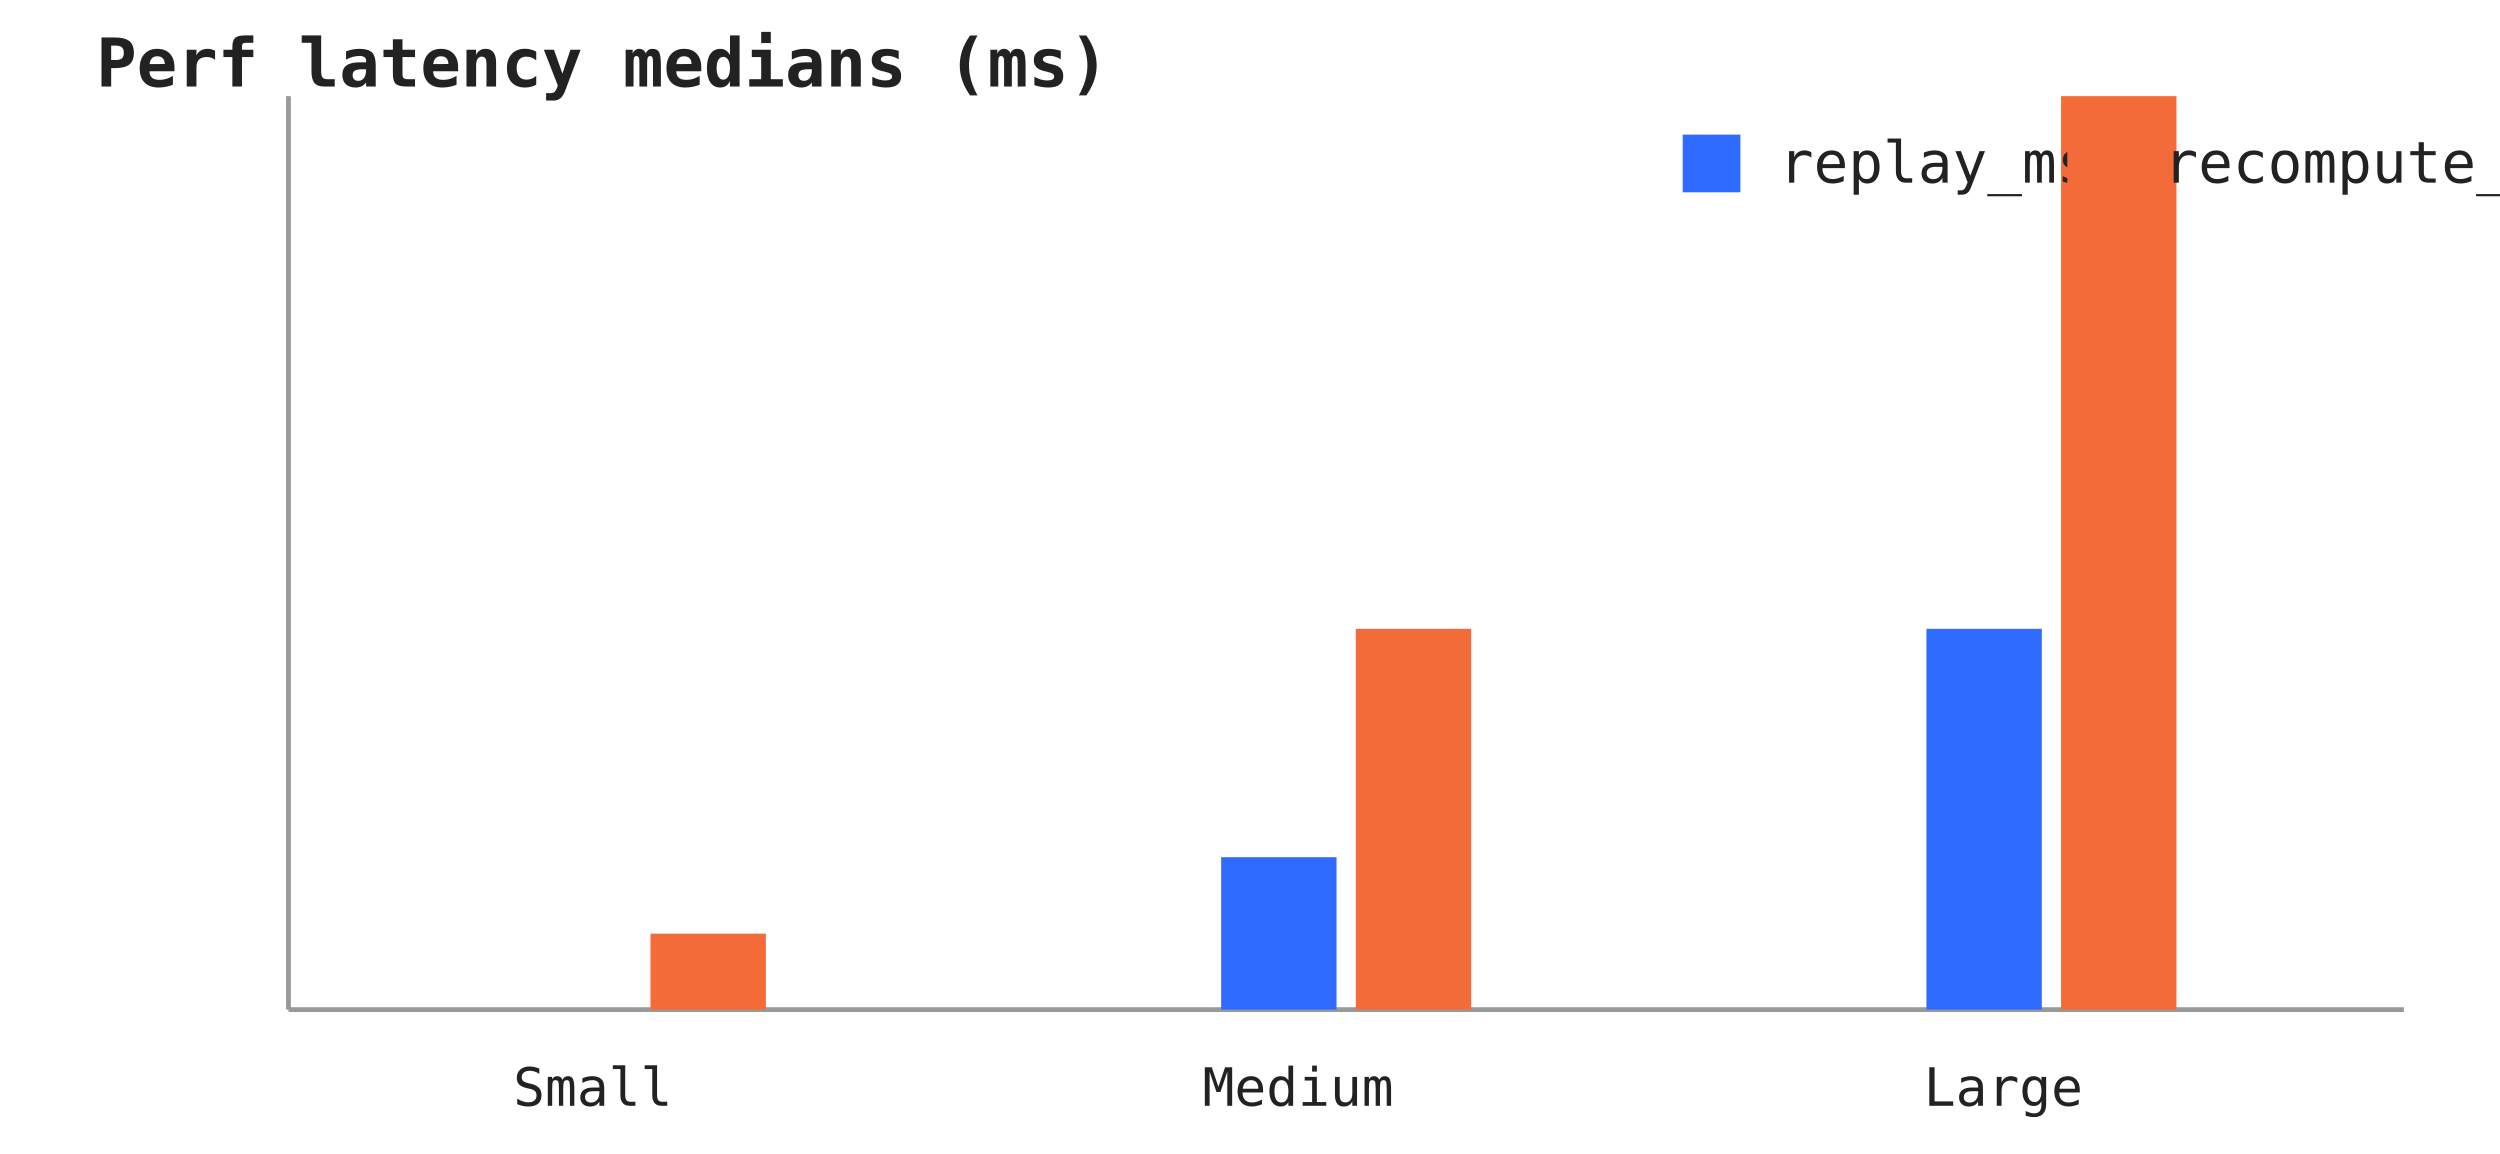
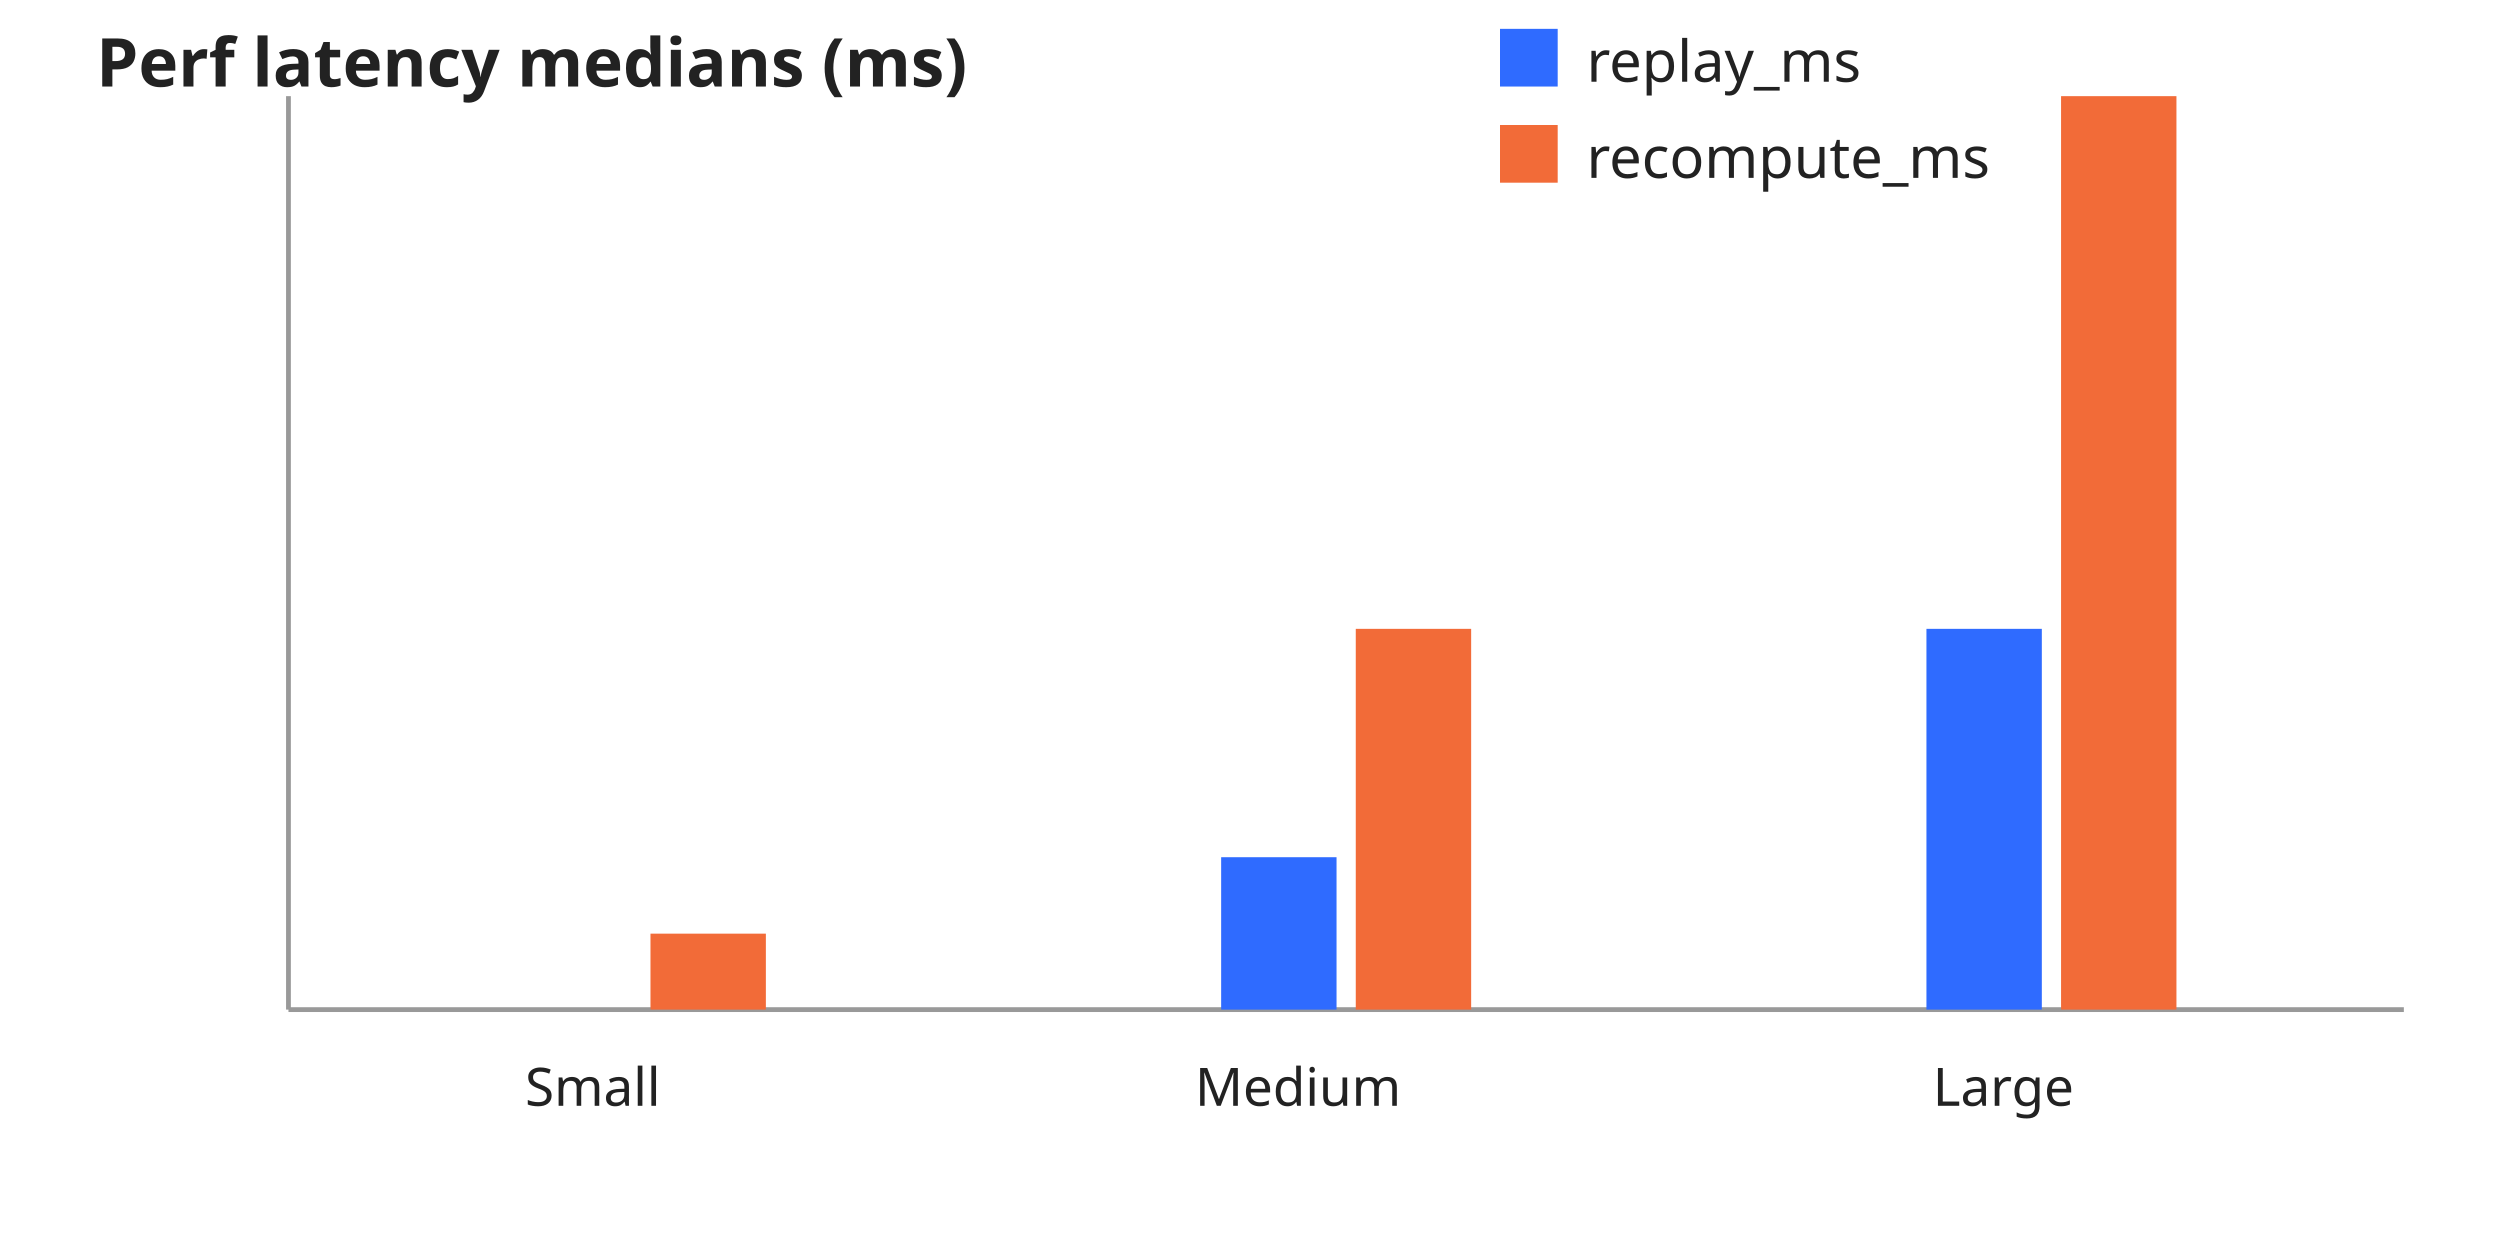
- <svg xmlns="http://www.w3.org/2000/svg" width="520" height="240" viewBox="0 0 520 240">
-   <style>text{font-family:monospace;font-size:12px;fill:#222}.label{font-size:11px}.title{font-size:14px;font-weight:bold}</style>
+ <svg xmlns="http://www.w3.org/2000/svg" width="520" height="260" viewBox="0 0 520 260">
+   <style>
+   text{font-family:sans-serif;font-size:12px;fill:#222}
+   .label{font-size:11px}
+   .title{font-size:14px;font-weight:bold}
+ </style>
  <text class="title" x="20" y="18">Perf latency medians (ms)</text>
  <line x1="60" y1="20" x2="60" y2="210" stroke="#999" />
  <line x1="60" y1="210" x2="500" y2="210" stroke="#999" />
  <rect x="107.3" y="210.0" width="24" height="0.0" fill="#2F6BFF" />
  <rect x="135.3" y="194.2" width="24" height="15.8" fill="#F26B38" />
  <text class="label" x="123.3" y="230" text-anchor="middle">Small</text>
  <rect x="254.0" y="178.3" width="24" height="31.7" fill="#2F6BFF" />
  <rect x="282.0" y="130.8" width="24" height="79.2" fill="#F26B38" />
  <text class="label" x="270.0" y="230" text-anchor="middle">Medium</text>
  <rect x="400.7" y="130.8" width="24" height="79.2" fill="#2F6BFF" />
  <rect x="428.7" y="20.0" width="24" height="190.0" fill="#F26B38" />
  <text class="label" x="416.7" y="230" text-anchor="middle">Large</text>
-   <rect x="350" y="28" width="12" height="12" fill="#2F6BFF" />
-   <text x="370" y="38">replay_ms</text>
-   <rect x="430" y="28" width="12" height="12" fill="#F26B38" />
-   <text x="450" y="38">recompute_ms</text>
+   <g transform="translate(312, 6)">
+     <rect x="0" y="0" width="12" height="12" fill="#2F6BFF" />
+     <text x="18" y="11">replay_ms</text>
+     <rect x="0" y="20" width="12" height="12" fill="#F26B38" />
+     <text x="18" y="31">recompute_ms</text>
+   </g>
</svg>
